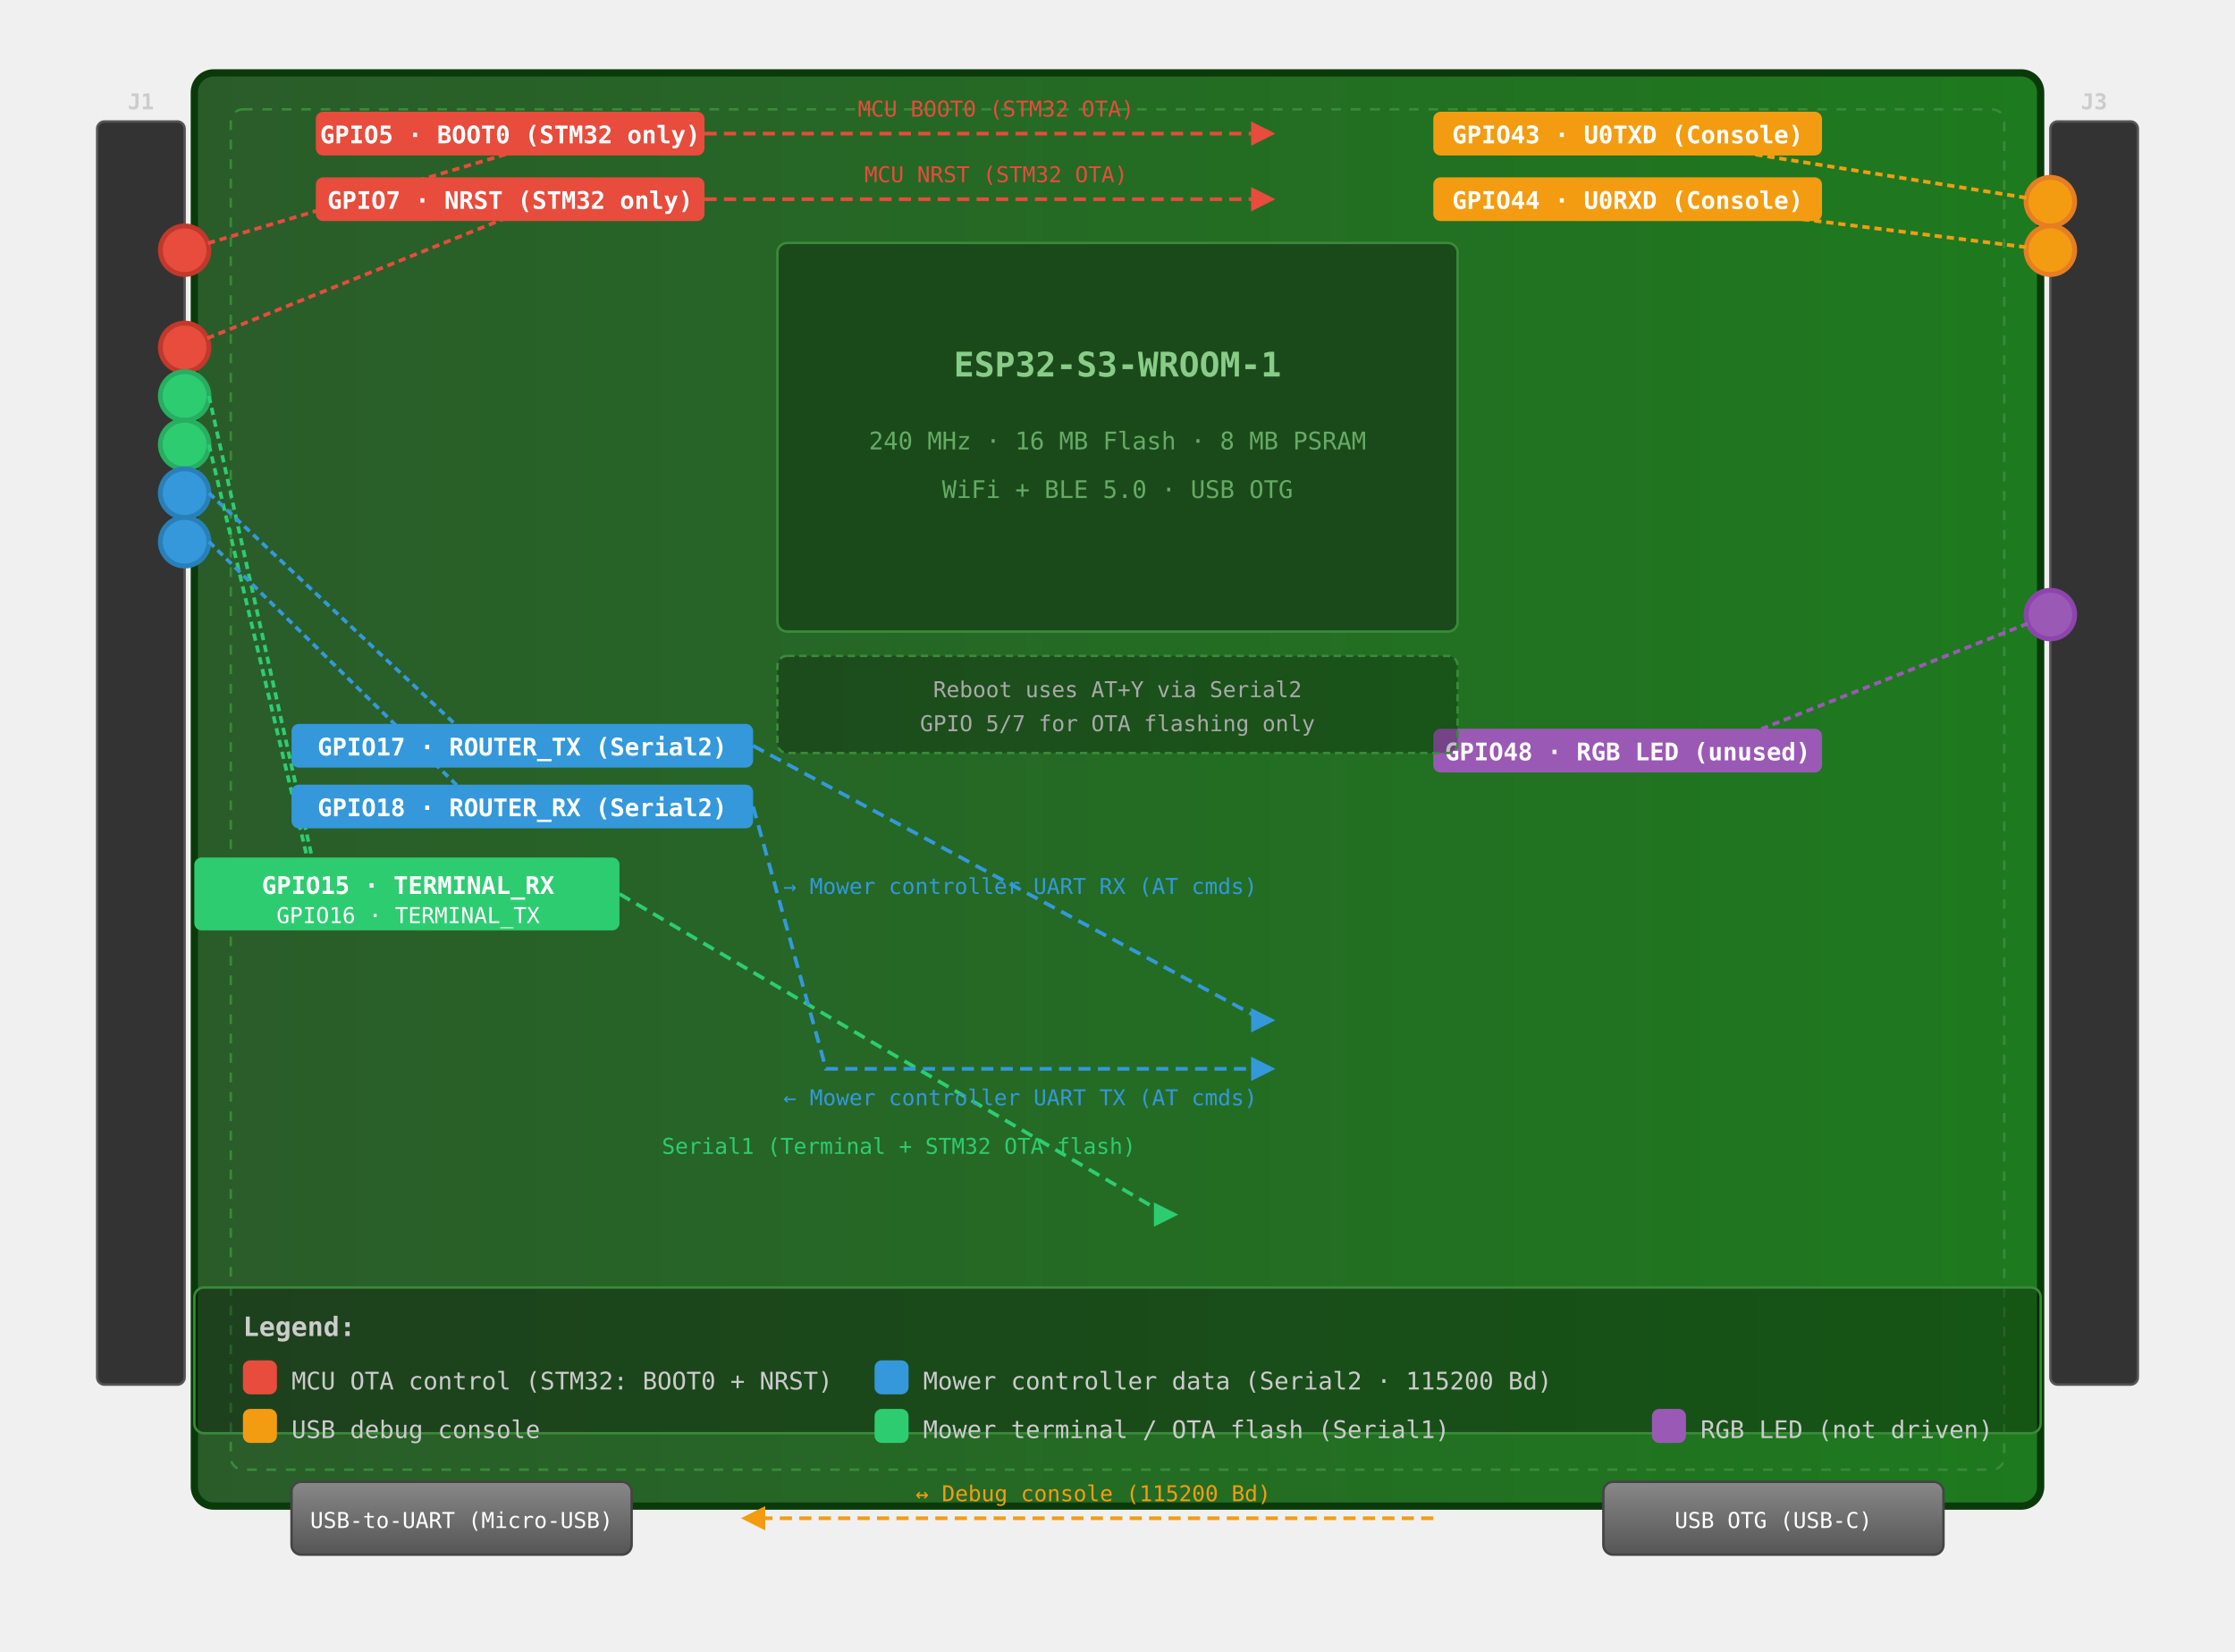
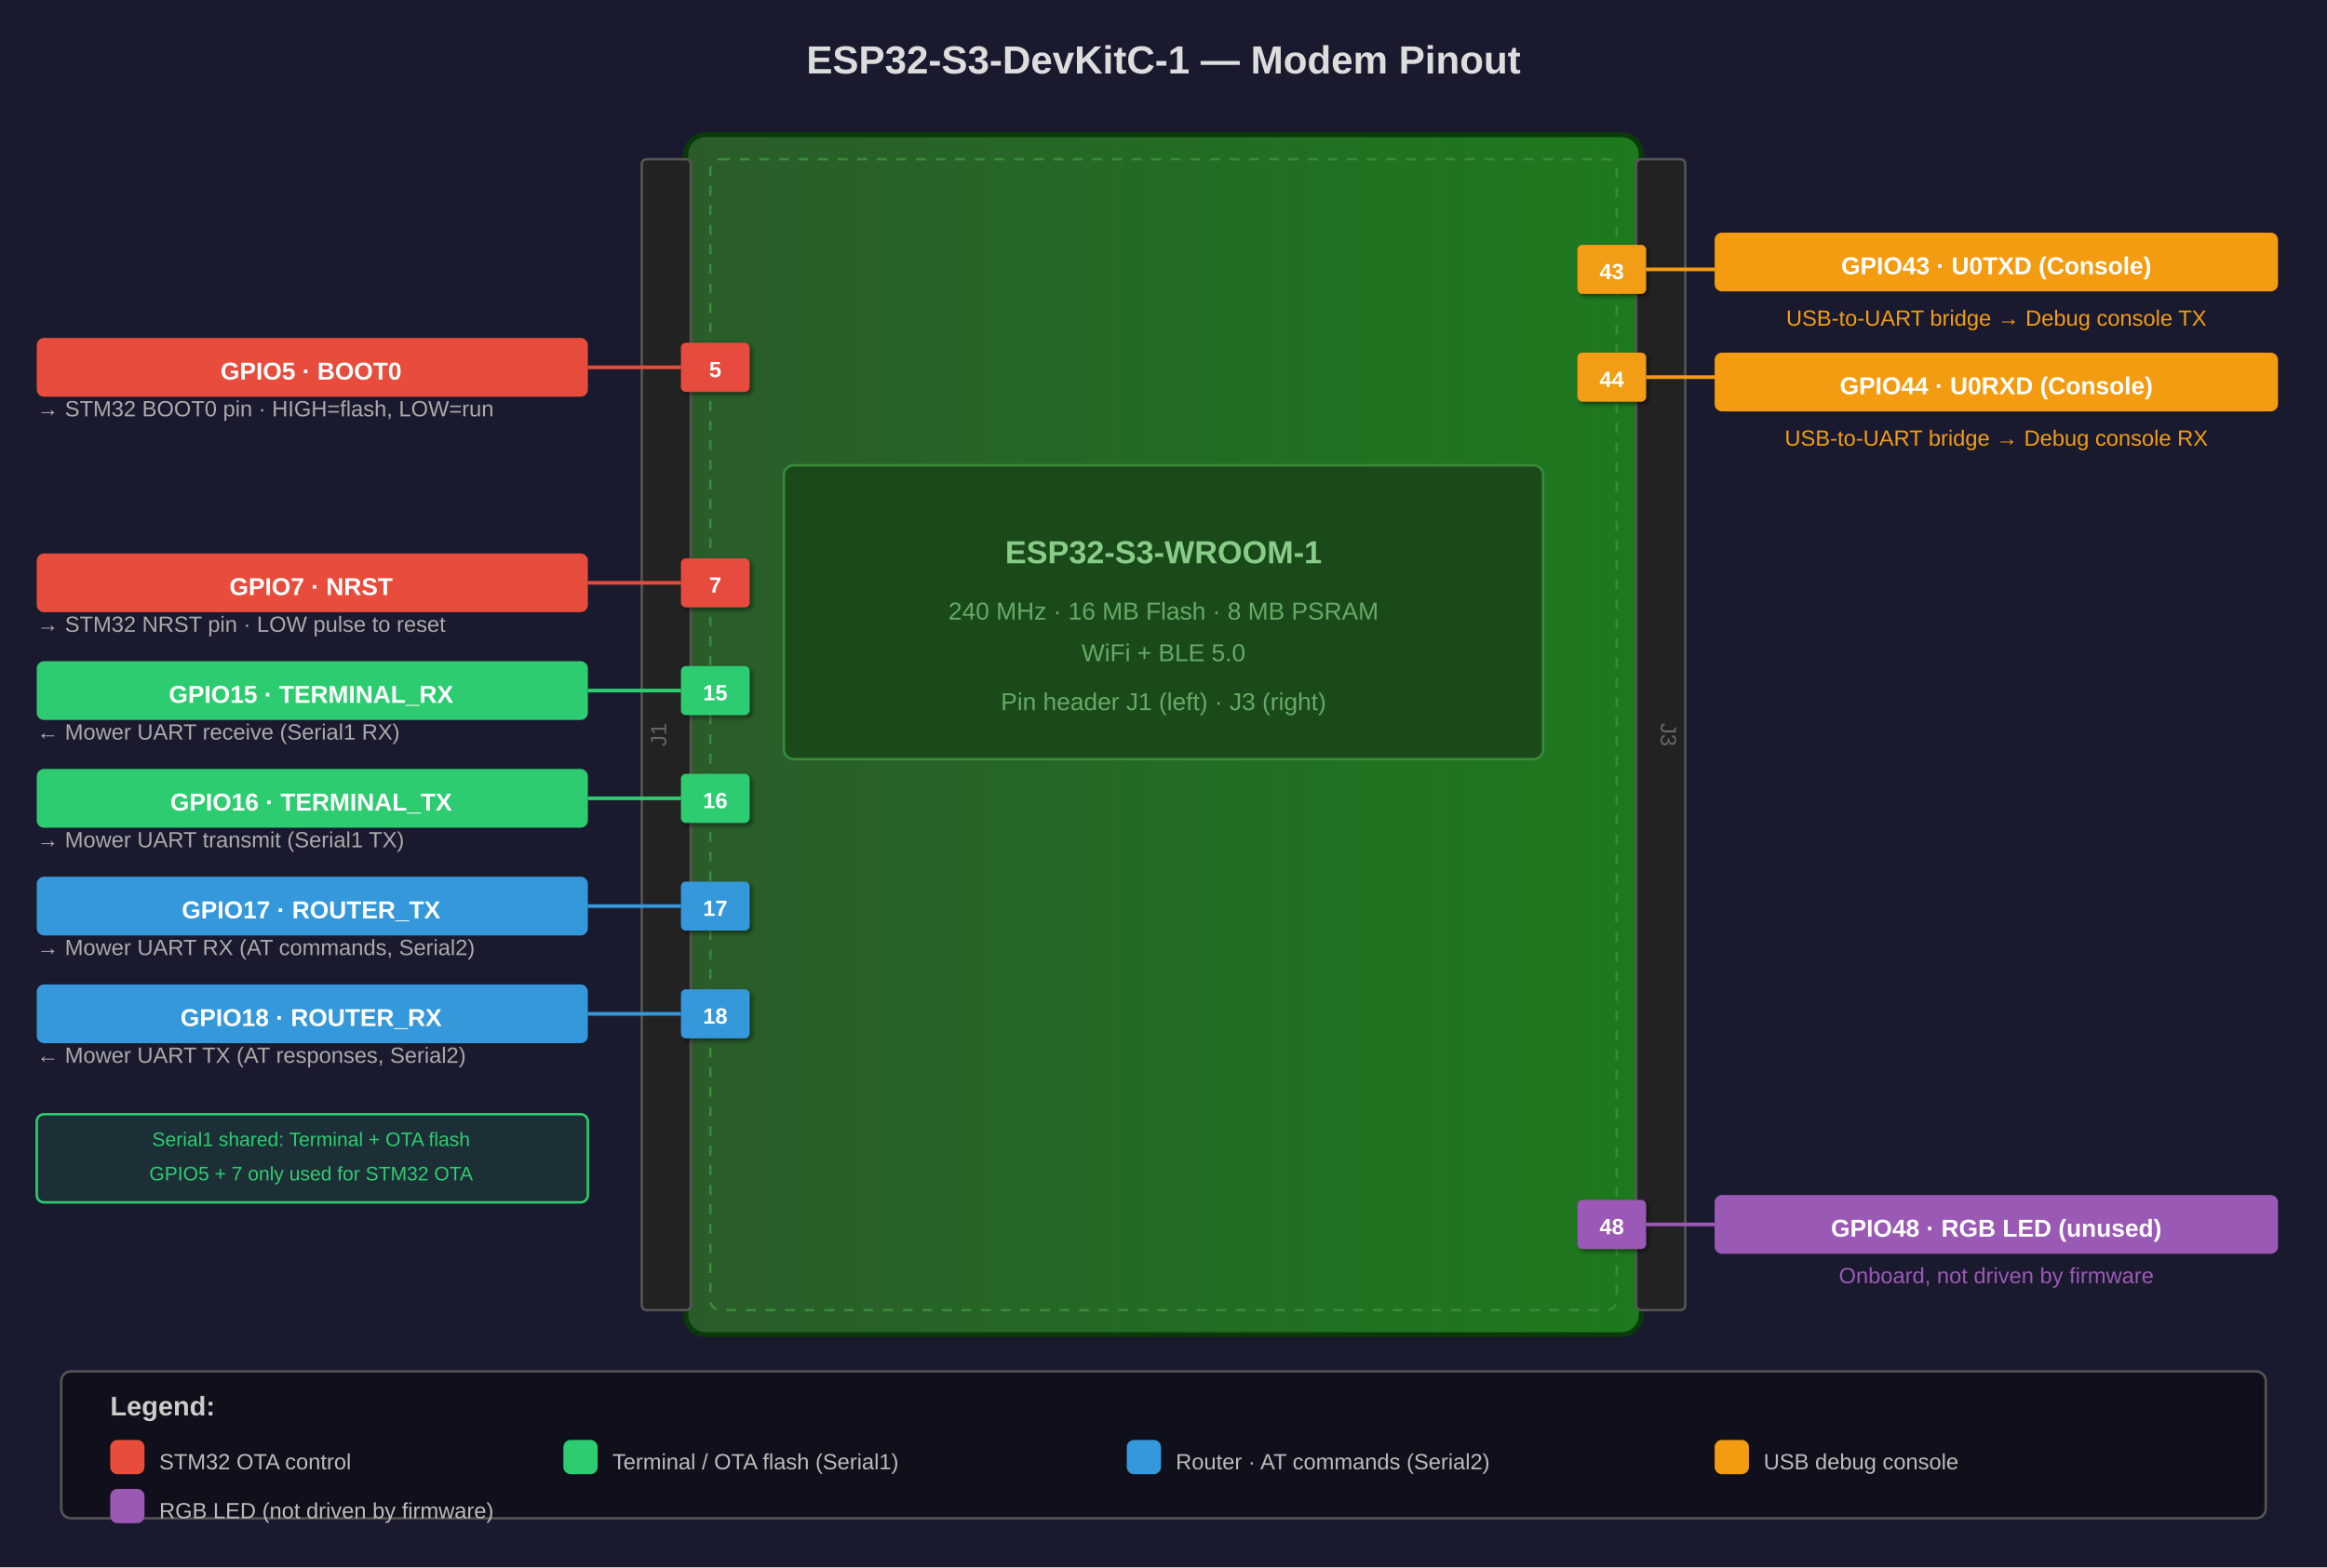
- <svg xmlns="http://www.w3.org/2000/svg" viewBox="0 0 920 680" font-family="Consolas, monospace" font-size="11">
+ <svg xmlns="http://www.w3.org/2000/svg" viewBox="0 0 950 640" font-family="Arial, Helvetica, sans-serif" font-size="12">
  <defs>
    <linearGradient id="board" x1="0" y1="0" x2="1" y2="0">
      <stop offset="0%" stop-color="#2a5c2a" />
      <stop offset="100%" stop-color="#1e7a1e" />
    </linearGradient>
-     <linearGradient id="usb" x1="0" y1="0" x2="0" y2="1">
-       <stop offset="0%" stop-color="#888" />
-       <stop offset="100%" stop-color="#555" />
-     </linearGradient>
+     <filter id="shadow" x="-2" y="-2" width="6" height="6">
+       <feDropShadow dx="1" dy="1" stdDeviation="1" flood-opacity="0.5" />
+     </filter>
  </defs>
-   <rect x="80" y="30" width="760" height="590" rx="8" fill="url(#board)" stroke="#0a3a0a" stroke-width="3" />
-   <rect x="95" y="45" width="730" height="560" rx="5" fill="none" stroke="#3a8a3a" stroke-width="1" stroke-dasharray="4,4" />
-   <rect x="320" y="100" width="280" height="160" rx="4" fill="#1a4a1a" stroke="#3a8a3a" stroke-width="1" />
-   <text x="460" y="155" text-anchor="middle" fill="#8c8" font-size="14" font-weight="bold">ESP32-S3-WROOM-1</text>
-   <text x="460" y="185" text-anchor="middle" fill="#6a6" font-size="10">240 MHz · 16 MB Flash · 8 MB PSRAM</text>
-   <text x="460" y="205" text-anchor="middle" fill="#6a6" font-size="10">WiFi + BLE 5.0 · USB OTG</text>
-   <rect x="40" y="50" width="36" height="520" rx="3" fill="#333" stroke="#555" stroke-width="1" />
-   <text x="58" y="45" text-anchor="middle" fill="#ccc" font-size="9" font-weight="bold">J1</text>
-   <rect x="844" y="50" width="36" height="520" rx="3" fill="#333" stroke="#555" stroke-width="1" />
-   <text x="862" y="45" text-anchor="middle" fill="#ccc" font-size="9" font-weight="bold">J3</text>
-   <rect x="120" y="610" width="140" height="30" rx="4" fill="url(#usb)" stroke="#444" stroke-width="1" />
-   <text x="190" y="629" text-anchor="middle" fill="#fff" font-size="9">USB-to-UART (Micro-USB)</text>
-   <rect x="660" y="610" width="140" height="30" rx="4" fill="url(#usb)" stroke="#444" stroke-width="1" />
-   <text x="730" y="629" text-anchor="middle" fill="#fff" font-size="9">USB OTG (USB-C)</text>
-   <circle cx="76" cy="103" r="10" fill="#e74c3c" stroke="#c0392b" stroke-width="2" />
-   <circle cx="76" cy="143" r="10" fill="#e74c3c" stroke="#c0392b" stroke-width="2" />
-   <circle cx="76" cy="163" r="10" fill="#2ecc71" stroke="#27ae60" stroke-width="2" />
-   <circle cx="76" cy="183" r="10" fill="#2ecc71" stroke="#27ae60" stroke-width="2" />
-   <circle cx="76" cy="203" r="10" fill="#3498db" stroke="#2980b9" stroke-width="2" />
-   <circle cx="76" cy="223" r="10" fill="#3498db" stroke="#2980b9" stroke-width="2" />
-   <circle cx="844" cy="83" r="10" fill="#f39c12" stroke="#e67e22" stroke-width="2" />
-   <circle cx="844" cy="103" r="10" fill="#f39c12" stroke="#e67e22" stroke-width="2" />
-   <circle cx="844" cy="253" r="10" fill="#9b59b6" stroke="#8e44ad" stroke-width="2" />
-   <line x1="76" y1="103" x2="220" y2="60" stroke="#e74c3c" stroke-width="1.5" stroke-dasharray="3,2" />
-   <rect x="130" y="46" width="160" height="18" rx="3" fill="#e74c3c" />
-   <text x="210" y="59" text-anchor="middle" fill="#fff" font-size="10" font-weight="bold">GPIO5 · BOOT0 (STM32 only)</text>
-   <line x1="290" y1="55" x2="520" y2="55" stroke="#e74c3c" stroke-width="1.5" stroke-dasharray="5,3" />
-   <polygon points="525,55 515,50 515,60" fill="#e74c3c" />
-   <text x="410" y="48" text-anchor="middle" fill="#e74c3c" font-size="9">MCU BOOT0 (STM32 OTA)</text>
-   <line x1="76" y1="143" x2="220" y2="85" stroke="#e74c3c" stroke-width="1.5" stroke-dasharray="3,2" />
-   <rect x="130" y="73" width="160" height="18" rx="3" fill="#e74c3c" />
-   <text x="210" y="86" text-anchor="middle" fill="#fff" font-size="10" font-weight="bold">GPIO7 · NRST (STM32 only)</text>
-   <line x1="290" y1="82" x2="520" y2="82" stroke="#e74c3c" stroke-width="1.5" stroke-dasharray="5,3" />
-   <polygon points="525,82 515,77 515,87" fill="#e74c3c" />
-   <text x="410" y="75" text-anchor="middle" fill="#e74c3c" font-size="9">MCU NRST (STM32 OTA)</text>
-   <rect x="80" y="353" width="175" height="30" rx="3" fill="#2ecc71" />
-   <text x="168" y="368" text-anchor="middle" fill="#fff" font-size="10" font-weight="bold">GPIO15 · TERMINAL_RX</text>
-   <text x="168" y="380" text-anchor="middle" fill="#fff" font-size="9">GPIO16 · TERMINAL_TX</text>
-   <line x1="86" y1="163" x2="130" y2="360" stroke="#2ecc71" stroke-width="1.5" stroke-dasharray="3,2" />
-   <line x1="86" y1="183" x2="130" y2="368" stroke="#2ecc71" stroke-width="1.5" stroke-dasharray="3,2" />
-   <line x1="255" y1="368" x2="480" y2="500" stroke="#2ecc71" stroke-width="1.5" stroke-dasharray="5,3" />
-   <polygon points="485,500 475,495 475,505" fill="#2ecc71" />
-   <text x="370" y="475" text-anchor="middle" fill="#2ecc71" font-size="9">Serial1 (Terminal + STM32 OTA flash)</text>
-   <line x1="86" y1="203" x2="200" y2="310" stroke="#3498db" stroke-width="1.5" stroke-dasharray="3,2" />
-   <rect x="120" y="298" width="190" height="18" rx="3" fill="#3498db" />
-   <text x="215" y="311" text-anchor="middle" fill="#fff" font-size="10" font-weight="bold">GPIO17 · ROUTER_TX (Serial2)</text>
-   <line x1="310" y1="307" x2="520" y2="420" stroke="#3498db" stroke-width="1.5" stroke-dasharray="5,3" />
-   <polygon points="525,420 515,415 515,425" fill="#3498db" />
-   <text x="420" y="368" text-anchor="middle" fill="#3498db" font-size="9">→ Mower controller UART RX (AT cmds)</text>
-   <line x1="86" y1="223" x2="200" y2="335" stroke="#3498db" stroke-width="1.5" stroke-dasharray="3,2" />
-   <rect x="120" y="323" width="190" height="18" rx="3" fill="#3498db" />
-   <text x="215" y="336" text-anchor="middle" fill="#fff" font-size="10" font-weight="bold">GPIO18 · ROUTER_RX (Serial2)</text>
-   <path d="M 310 332 L 340 440 L 520 440" stroke="#3498db" stroke-width="1.5" fill="none" stroke-dasharray="5,3" />
-   <polygon points="525,440 515,435 515,445" fill="#3498db" />
-   <text x="420" y="455" text-anchor="middle" fill="#3498db" font-size="9">← Mower controller UART TX (AT cmds)</text>
-   <line x1="844" y1="83" x2="700" y2="60" stroke="#f39c12" stroke-width="1.5" stroke-dasharray="3,2" />
-   <rect x="590" y="46" width="160" height="18" rx="3" fill="#f39c12" />
-   <text x="670" y="59" text-anchor="middle" fill="#fff" font-size="10" font-weight="bold">GPIO43 · U0TXD (Console)</text>
-   <line x1="844" y1="103" x2="700" y2="85" stroke="#f39c12" stroke-width="1.5" stroke-dasharray="3,2" />
-   <rect x="590" y="73" width="160" height="18" rx="3" fill="#f39c12" />
-   <text x="670" y="86" text-anchor="middle" fill="#fff" font-size="10" font-weight="bold">GPIO44 · U0RXD (Console)</text>
-   <line x1="844" y1="253" x2="700" y2="310" stroke="#9b59b6" stroke-width="1.5" stroke-dasharray="3,2" />
-   <rect x="590" y="300" width="160" height="18" rx="3" fill="#9b59b6" />
-   <text x="670" y="313" text-anchor="middle" fill="#fff" font-size="10" font-weight="bold">GPIO48 · RGB LED (unused)</text>
-   <line x1="590" y1="625" x2="310" y2="625" stroke="#f39c12" stroke-width="1.5" stroke-dasharray="5,3" />
-   <polygon points="305,625 315,620 315,630" fill="#f39c12" />
-   <text x="450" y="618" text-anchor="middle" fill="#f39c12" font-size="9">↔ Debug console (115200 Bd)</text>
-   <rect x="320" y="270" width="280" height="40" rx="4" fill="rgba(0,0,0,0.25)" stroke="#3a8a3a" stroke-width="1" stroke-dasharray="3,2" />
-   <text x="460" y="287" text-anchor="middle" fill="#aaa" font-size="9">Reboot uses AT+Y via Serial2</text>
-   <text x="460" y="301" text-anchor="middle" fill="#aaa" font-size="9">GPIO 5/7 for OTA flashing only</text>
-   <rect x="80" y="530" width="760" height="60" rx="4" fill="rgba(0,0,0,0.3)" stroke="#3a8a3a" stroke-width="1" />
-   <text x="100" y="550" fill="#ccc" font-size="11" font-weight="bold">Legend:</text>
-   <rect x="100" y="560" width="14" height="14" rx="3" fill="#e74c3c" />
-   <text x="120" y="572" fill="#ccc" font-size="10">MCU OTA control (STM32: BOOT0 + NRST)</text>
-   <rect x="360" y="560" width="14" height="14" rx="3" fill="#3498db" />
-   <text x="380" y="572" fill="#ccc" font-size="10">Mower controller data (Serial2 · 115200 Bd)</text>
-   <rect x="100" y="580" width="14" height="14" rx="3" fill="#f39c12" />
-   <text x="120" y="592" fill="#ccc" font-size="10">USB debug console</text>
-   <rect x="360" y="580" width="14" height="14" rx="3" fill="#2ecc71" />
-   <text x="380" y="592" fill="#ccc" font-size="10">Mower terminal / OTA flash (Serial1)</text>
-   <rect x="680" y="580" width="14" height="14" rx="3" fill="#9b59b6" />
-   <text x="700" y="592" fill="#ccc" font-size="10">RGB LED (not driven)</text>
+   <rect width="100%" height="100%" fill="#1a1a2e" />
+   <text x="475" y="30" text-anchor="middle" fill="#ddd" font-size="16" font-weight="bold">ESP32-S3-DevKitC-1 — Modem Pinout</text>
+   <rect x="280" y="55" width="390" height="490" rx="8" fill="url(#board)" stroke="#0a3a0a" stroke-width="2" />
+   <rect x="290" y="65" width="370" height="470" rx="4" fill="none" stroke="#3a8a3a" stroke-width="1" stroke-dasharray="4,4" />
+   <rect x="320" y="190" width="310" height="120" rx="4" fill="#1a4a1a" stroke="#3a8a3a" stroke-width="1" />
+   <text x="475" y="230" text-anchor="middle" fill="#8c8" font-size="13" font-weight="bold">ESP32-S3-WROOM-1</text>
+   <text x="475" y="253" text-anchor="middle" fill="#6a6" font-size="10">240 MHz · 16 MB Flash · 8 MB PSRAM</text>
+   <text x="475" y="270" text-anchor="middle" fill="#6a6" font-size="10">WiFi + BLE 5.0</text>
+   <text x="475" y="290" text-anchor="middle" fill="#6a6" font-size="10">Pin header J1 (left) · J3 (right)</text>
+   <rect x="262" y="65" width="20" height="470" rx="2" fill="#222" stroke="#555" stroke-width="1" />
+   <text x="272" y="300" text-anchor="middle" fill="#666" font-size="9" transform="rotate(-90, 272, 300)">J1</text>
+   <rect x="668" y="65" width="20" height="470" rx="2" fill="#222" stroke="#555" stroke-width="1" />
+   <text x="678" y="300" text-anchor="middle" fill="#666" font-size="9" transform="rotate(90, 678, 300)">J3</text>
+   <rect x="278" y="140" width="28" height="20" rx="2" fill="#e74c3c" filter="url(#shadow)" />
+   <text x="292" y="154" text-anchor="middle" fill="#fff" font-size="9" font-weight="bold">5</text>
+   <rect x="278" y="228" width="28" height="20" rx="2" fill="#e74c3c" filter="url(#shadow)" />
+   <text x="292" y="242" text-anchor="middle" fill="#fff" font-size="9" font-weight="bold">7</text>
+   <rect x="278" y="272" width="28" height="20" rx="2" fill="#2ecc71" filter="url(#shadow)" />
+   <text x="292" y="286" text-anchor="middle" fill="#fff" font-size="9" font-weight="bold">15</text>
+   <rect x="278" y="316" width="28" height="20" rx="2" fill="#2ecc71" filter="url(#shadow)" />
+   <text x="292" y="330" text-anchor="middle" fill="#fff" font-size="9" font-weight="bold">16</text>
+   <rect x="278" y="360" width="28" height="20" rx="2" fill="#3498db" filter="url(#shadow)" />
+   <text x="292" y="374" text-anchor="middle" fill="#fff" font-size="9" font-weight="bold">17</text>
+   <rect x="278" y="404" width="28" height="20" rx="2" fill="#3498db" filter="url(#shadow)" />
+   <text x="292" y="418" text-anchor="middle" fill="#fff" font-size="9" font-weight="bold">18</text>
+   <rect x="644" y="100" width="28" height="20" rx="2" fill="#f39c12" filter="url(#shadow)" />
+   <text x="658" y="114" text-anchor="middle" fill="#fff" font-size="9" font-weight="bold">43</text>
+   <rect x="644" y="144" width="28" height="20" rx="2" fill="#f39c12" filter="url(#shadow)" />
+   <text x="658" y="158" text-anchor="middle" fill="#fff" font-size="9" font-weight="bold">44</text>
+   <rect x="644" y="490" width="28" height="20" rx="2" fill="#9b59b6" filter="url(#shadow)" />
+   <text x="658" y="504" text-anchor="middle" fill="#fff" font-size="9" font-weight="bold">48</text>
+   <rect x="15" y="138" width="225" height="24" rx="3" fill="#e74c3c" />
+   <text x="127" y="155" text-anchor="middle" fill="#fff" font-size="10" font-weight="bold">GPIO5 · BOOT0</text>
+   <text x="15" y="170" fill="#aaa" font-size="9">→ STM32 BOOT0 pin · HIGH=flash, LOW=run</text>
+   <line x1="240" y1="150" x2="278" y2="150" stroke="#e74c3c" stroke-width="1.5" />
+   <rect x="15" y="226" width="225" height="24" rx="3" fill="#e74c3c" />
+   <text x="127" y="243" text-anchor="middle" fill="#fff" font-size="10" font-weight="bold">GPIO7 · NRST</text>
+   <text x="15" y="258" fill="#aaa" font-size="9">→ STM32 NRST pin · LOW pulse to reset</text>
+   <line x1="240" y1="238" x2="278" y2="238" stroke="#e74c3c" stroke-width="1.5" />
+   <rect x="15" y="270" width="225" height="24" rx="3" fill="#2ecc71" />
+   <text x="127" y="287" text-anchor="middle" fill="#fff" font-size="10" font-weight="bold">GPIO15 · TERMINAL_RX</text>
+   <text x="15" y="302" fill="#aaa" font-size="9">← Mower UART receive (Serial1 RX)</text>
+   <line x1="240" y1="282" x2="278" y2="282" stroke="#2ecc71" stroke-width="1.5" />
+   <rect x="15" y="314" width="225" height="24" rx="3" fill="#2ecc71" />
+   <text x="127" y="331" text-anchor="middle" fill="#fff" font-size="10" font-weight="bold">GPIO16 · TERMINAL_TX</text>
+   <text x="15" y="346" fill="#aaa" font-size="9">→ Mower UART transmit (Serial1 TX)</text>
+   <line x1="240" y1="326" x2="278" y2="326" stroke="#2ecc71" stroke-width="1.5" />
+   <rect x="15" y="358" width="225" height="24" rx="3" fill="#3498db" />
+   <text x="127" y="375" text-anchor="middle" fill="#fff" font-size="10" font-weight="bold">GPIO17 · ROUTER_TX</text>
+   <text x="15" y="390" fill="#aaa" font-size="9">→ Mower UART RX (AT commands, Serial2)</text>
+   <line x1="240" y1="370" x2="278" y2="370" stroke="#3498db" stroke-width="1.5" />
+   <rect x="15" y="402" width="225" height="24" rx="3" fill="#3498db" />
+   <text x="127" y="419" text-anchor="middle" fill="#fff" font-size="10" font-weight="bold">GPIO18 · ROUTER_RX</text>
+   <text x="15" y="434" fill="#aaa" font-size="9">← Mower UART TX (AT responses, Serial2)</text>
+   <line x1="240" y1="414" x2="278" y2="414" stroke="#3498db" stroke-width="1.5" />
+   <rect x="15" y="455" width="225" height="36" rx="3" fill="rgba(46,204,113,0.12)" stroke="#2ecc71" stroke-width="1" />
+   <text x="127" y="468" text-anchor="middle" fill="#2ecc71" font-size="8">Serial1 shared: Terminal + OTA flash</text>
+   <text x="127" y="482" text-anchor="middle" fill="#2ecc71" font-size="8">GPIO5 + 7 only used for STM32 OTA</text>
+   <rect x="700" y="95" width="230" height="24" rx="3" fill="#f39c12" />
+   <text x="815" y="112" text-anchor="middle" fill="#fff" font-size="10" font-weight="bold">GPIO43 · U0TXD (Console)</text>
+   <text x="815" y="133" text-anchor="middle" fill="#f39c12" font-size="9">USB-to-UART bridge → Debug console TX</text>
+   <line x1="672" y1="110" x2="700" y2="110" stroke="#f39c12" stroke-width="1.5" />
+   <rect x="700" y="144" width="230" height="24" rx="3" fill="#f39c12" />
+   <text x="815" y="161" text-anchor="middle" fill="#fff" font-size="10" font-weight="bold">GPIO44 · U0RXD (Console)</text>
+   <text x="815" y="182" text-anchor="middle" fill="#f39c12" font-size="9">USB-to-UART bridge → Debug console RX</text>
+   <line x1="672" y1="154" x2="700" y2="154" stroke="#f39c12" stroke-width="1.5" />
+   <rect x="700" y="488" width="230" height="24" rx="3" fill="#9b59b6" />
+   <text x="815" y="505" text-anchor="middle" fill="#fff" font-size="10" font-weight="bold">GPIO48 · RGB LED (unused)</text>
+   <text x="815" y="524" text-anchor="middle" fill="#9b59b6" font-size="9">Onboard, not driven by firmware</text>
+   <line x1="672" y1="500" x2="700" y2="500" stroke="#9b59b6" stroke-width="1.5" />
+   <rect x="25" y="560" width="900" height="60" rx="4" fill="rgba(0,0,0,0.4)" stroke="#555" stroke-width="1" />
+   <text x="45" y="578" fill="#ccc" font-size="11" font-weight="bold">Legend:</text>
+   <rect x="45" y="588" width="14" height="14" rx="3" fill="#e74c3c" />
+   <text x="65" y="600" fill="#bbb" font-size="9">STM32 OTA control</text>
+   <rect x="230" y="588" width="14" height="14" rx="3" fill="#2ecc71" />
+   <text x="250" y="600" fill="#bbb" font-size="9">Terminal / OTA flash (Serial1)</text>
+   <rect x="460" y="588" width="14" height="14" rx="3" fill="#3498db" />
+   <text x="480" y="600" fill="#bbb" font-size="9">Router · AT commands (Serial2)</text>
+   <rect x="700" y="588" width="14" height="14" rx="3" fill="#f39c12" />
+   <text x="720" y="600" fill="#bbb" font-size="9">USB debug console</text>
+   <rect x="45" y="608" width="14" height="14" rx="3" fill="#9b59b6" />
+   <text x="65" y="620" fill="#bbb" font-size="9">RGB LED (not driven by firmware)</text>
</svg>
